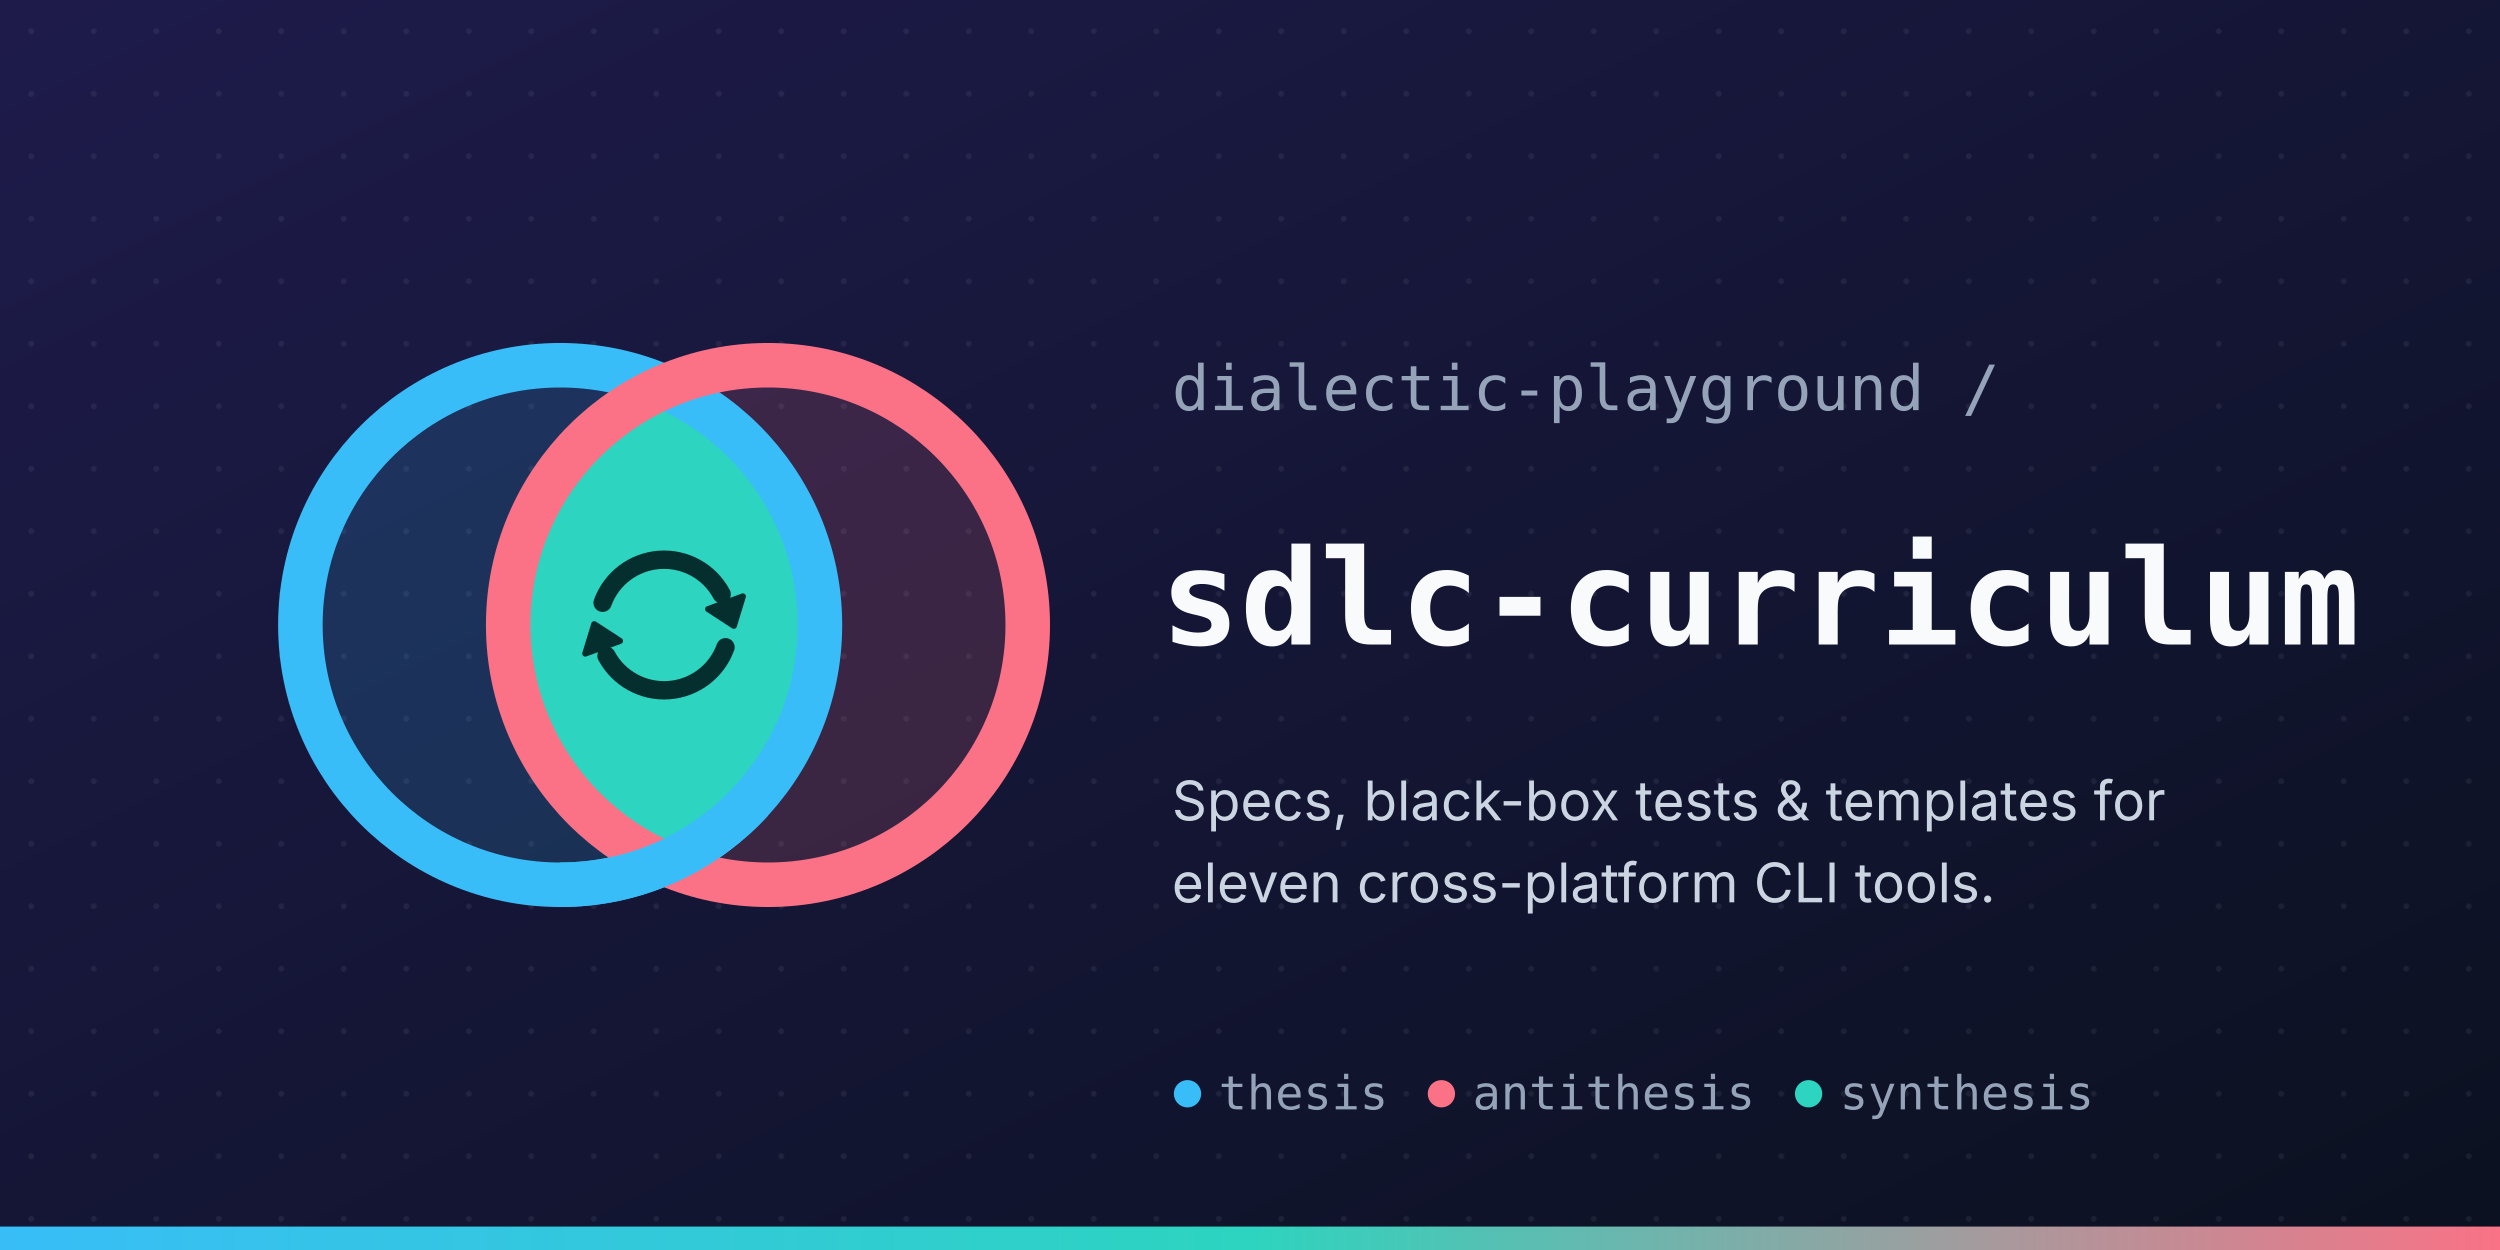
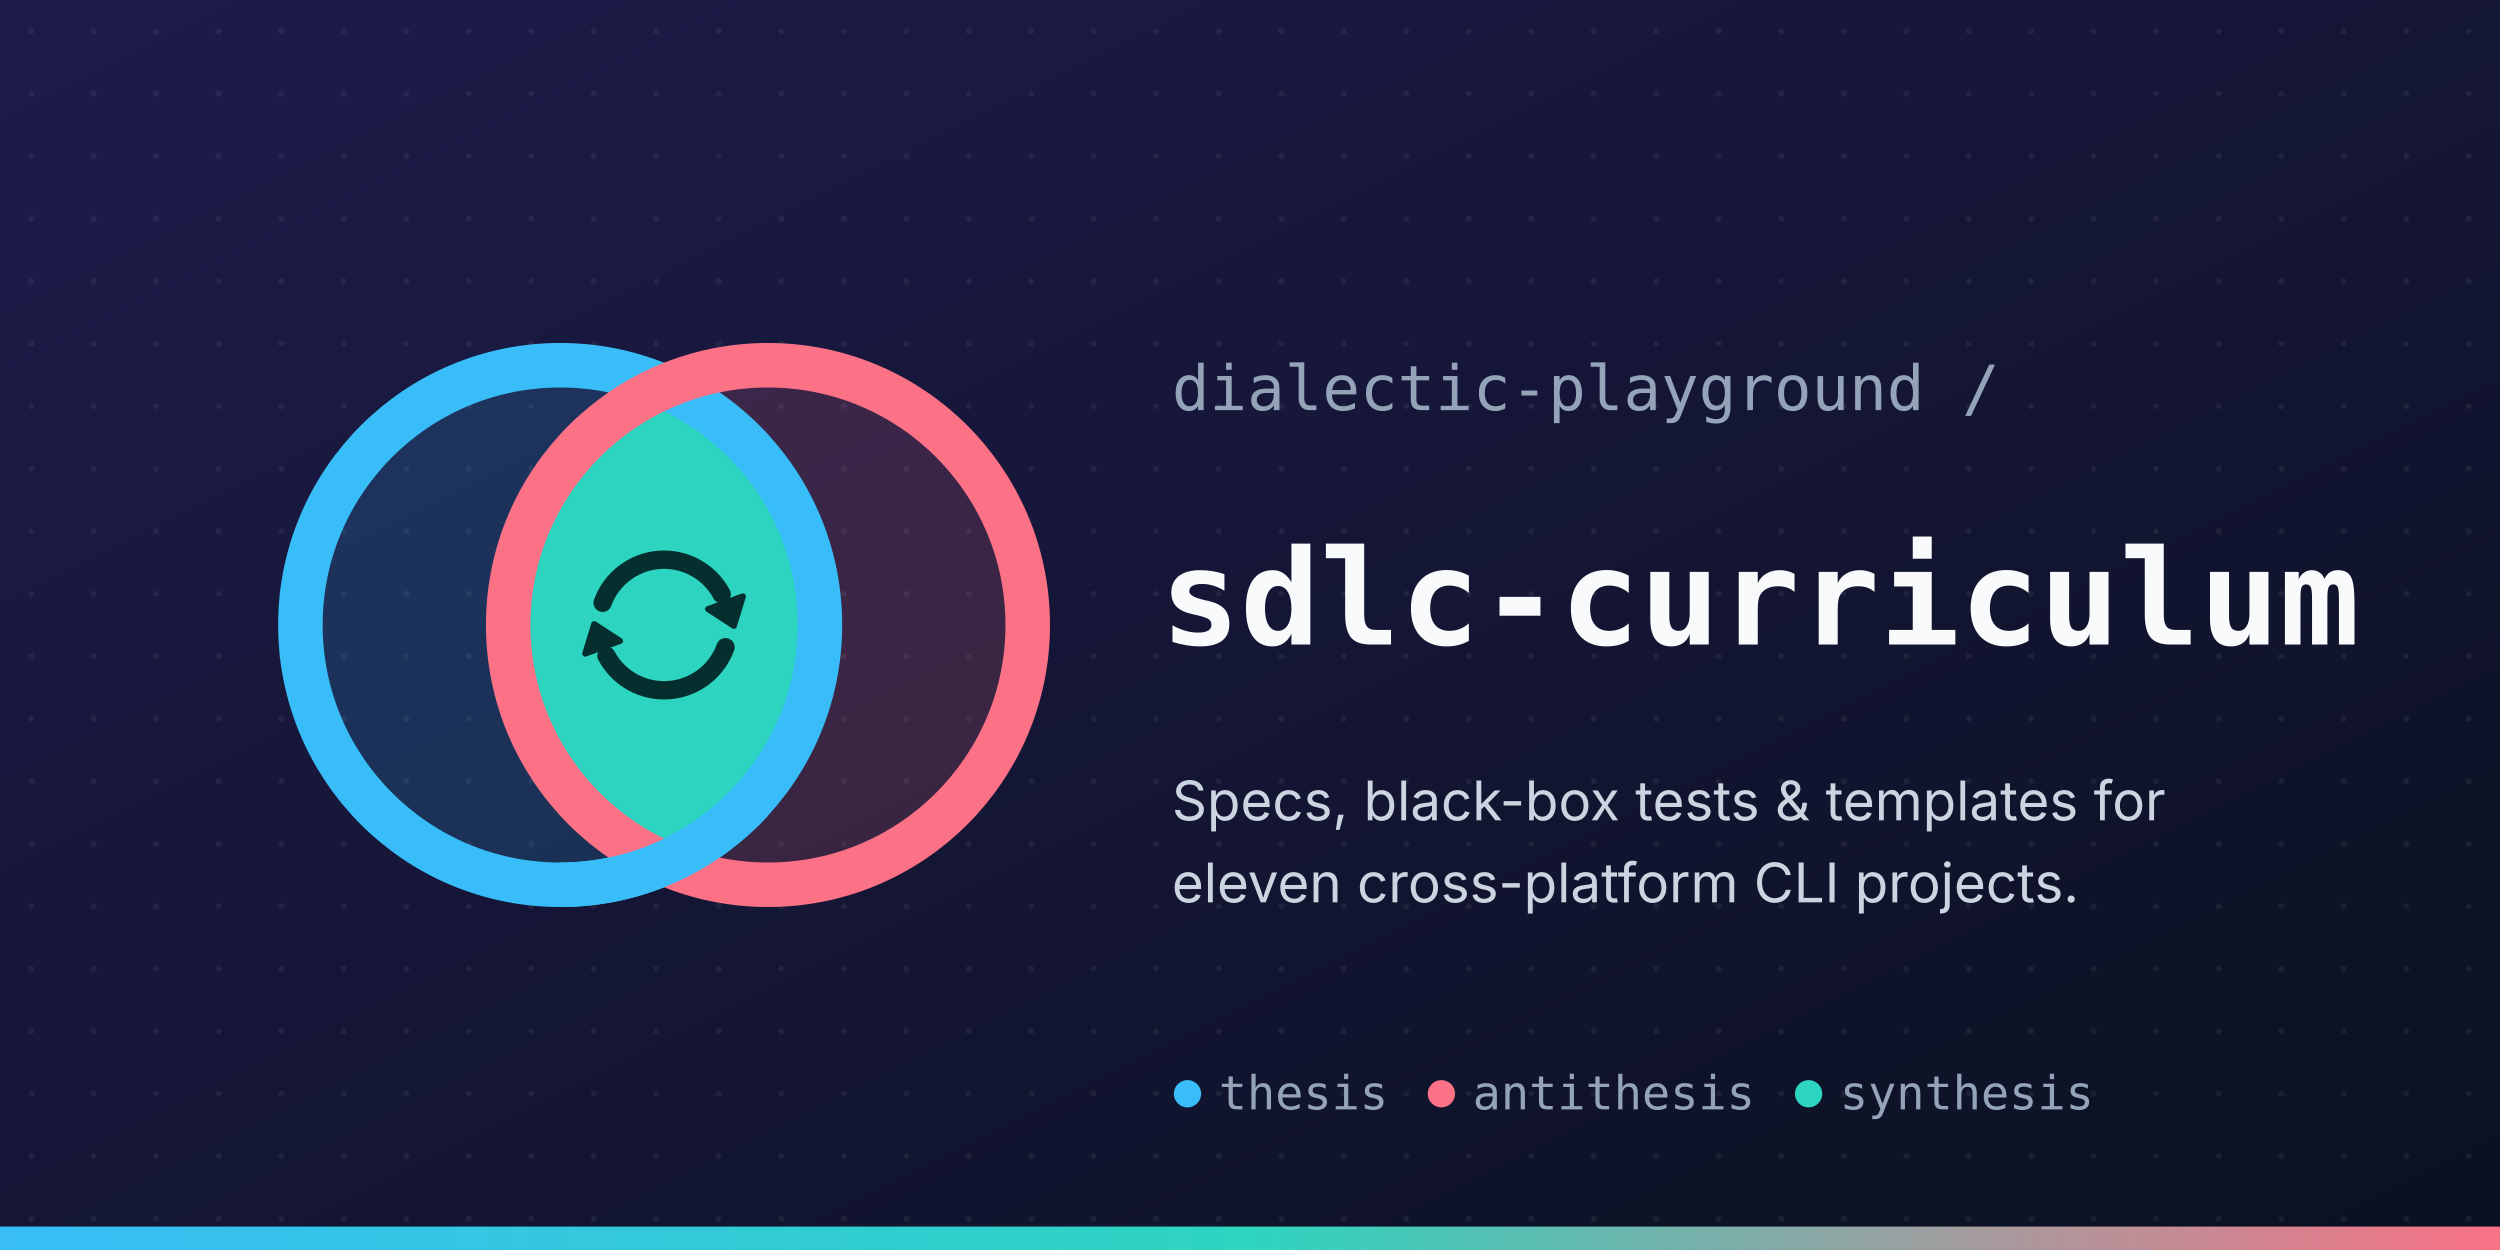
<svg xmlns="http://www.w3.org/2000/svg" viewBox="0 0 1280 640" width="1280" height="640" role="img" aria-labelledby="dp-title">
  <defs>
    <linearGradient id="dp-bg" x1="0" y1="0" x2="1" y2="1">
      <stop offset="0" stop-color="#1E1B4B" />
      <stop offset="1" stop-color="#0B1120" />
    </linearGradient>
    <linearGradient id="dp-bar" x1="0" y1="0" x2="1" y2="0">
      <stop offset="0" stop-color="#38BDF8" />
      <stop offset="0.5" stop-color="#2DD4BF" />
      <stop offset="1" stop-color="#FB7185" />
    </linearGradient>
    <pattern id="dp-dots" width="32" height="32" patternUnits="userSpaceOnUse">
      <circle cx="16" cy="16" r="1.5" fill="#E2E8F0" />
    </pattern>
  </defs>
  <rect width="1280" height="640" fill="url(#dp-bg)" />
  <rect width="1280" height="640" fill="url(#dp-dots)" opacity="0.07" />
  <g transform="translate(96.8 76.8) scale(0.95)">
    <g class="dp-mark">
      <defs>
        <clipPath id="dp-thesis">
          <circle cx="200" cy="256" r="140" />
        </clipPath>
        <clipPath id="dp-lower-crossing">
          <rect x="200" y="256" width="112" height="200" />
        </clipPath>
      </defs>
      <circle cx="200" cy="256" r="140" fill="#38BDF8" fill-opacity="0.16" />
      <circle cx="312" cy="256" r="140" fill="#FB7185" fill-opacity="0.16" />
      <circle cx="312" cy="256" r="140" fill="#2DD4BF" clip-path="url(#dp-thesis)" />
      <circle cx="200" cy="256" r="140" fill="none" stroke="#38BDF8" stroke-width="24" />
      <circle cx="312" cy="256" r="140" fill="none" stroke="#FB7185" stroke-width="24" />
      <circle cx="200" cy="256" r="140" fill="none" stroke="#38BDF8" stroke-width="24" clip-path="url(#dp-lower-crossing)" />
      <g class="dp-glyph" transform="translate(256 256) scale(1.1)">
        <g fill="none" stroke="#042F2E" stroke-width="9" stroke-linecap="round">
          <path d="M -30.1,-10.9 A 32 32 0 0 1 28.2,-15.1" />
          <path d="M 30.1,10.9 A 32 32 0 0 1 -28.2,15.1" />
        </g>
        <path d="M 21.6,-7.8 L 38.6,-14.0 L 34.2,0.4 Z" fill="#042F2E" stroke="#042F2E" stroke-width="3" stroke-linejoin="round" />
        <path d="M -21.6,7.8 L -38.6,14.0 L -34.2,-0.4 Z" fill="#042F2E" stroke="#042F2E" stroke-width="3" stroke-linejoin="round" />
      </g>
    </g>
  </g>
  <text x="600" y="210" font-family="'JetBrains Mono', 'DejaVu Sans Mono', Menlo, Consolas, monospace" font-size="32" fill="#94A3B8">dialectic-playground /</text>
  <text x="594" y="330" font-family="'JetBrains Mono', 'DejaVu Sans Mono', Menlo, Consolas, monospace" font-weight="700" font-size="68" fill="#F8FAFC">sdlc-curriculum</text>
  <g font-family="Inter, 'Segoe UI', 'DejaVu Sans', 'Helvetica Neue', Arial, sans-serif" font-size="28" fill="#CBD5E1">
    <text x="600" y="420">Specs, black-box tests &amp; templates for</text>
-     <text x="600" y="462">eleven cross-platform CLI tools.</text>
+     <text x="600" y="462">eleven cross-platform CLI projects.</text>
  </g>
  <g font-family="'JetBrains Mono', 'DejaVu Sans Mono', Menlo, Consolas, monospace" font-size="24">
    <circle cx="608" cy="560" r="7" fill="#38BDF8" />
    <text x="624" y="568" fill="#94A3B8">thesis</text>
    <circle cx="738" cy="560" r="7" fill="#FB7185" />
    <text x="754" y="568" fill="#94A3B8">antithesis</text>
    <circle cx="926" cy="560" r="7" fill="#2DD4BF" />
    <text x="942" y="568" fill="#94A3B8">synthesis</text>
  </g>
  <rect y="628" width="1280" height="12" fill="url(#dp-bar)" />
</svg>
